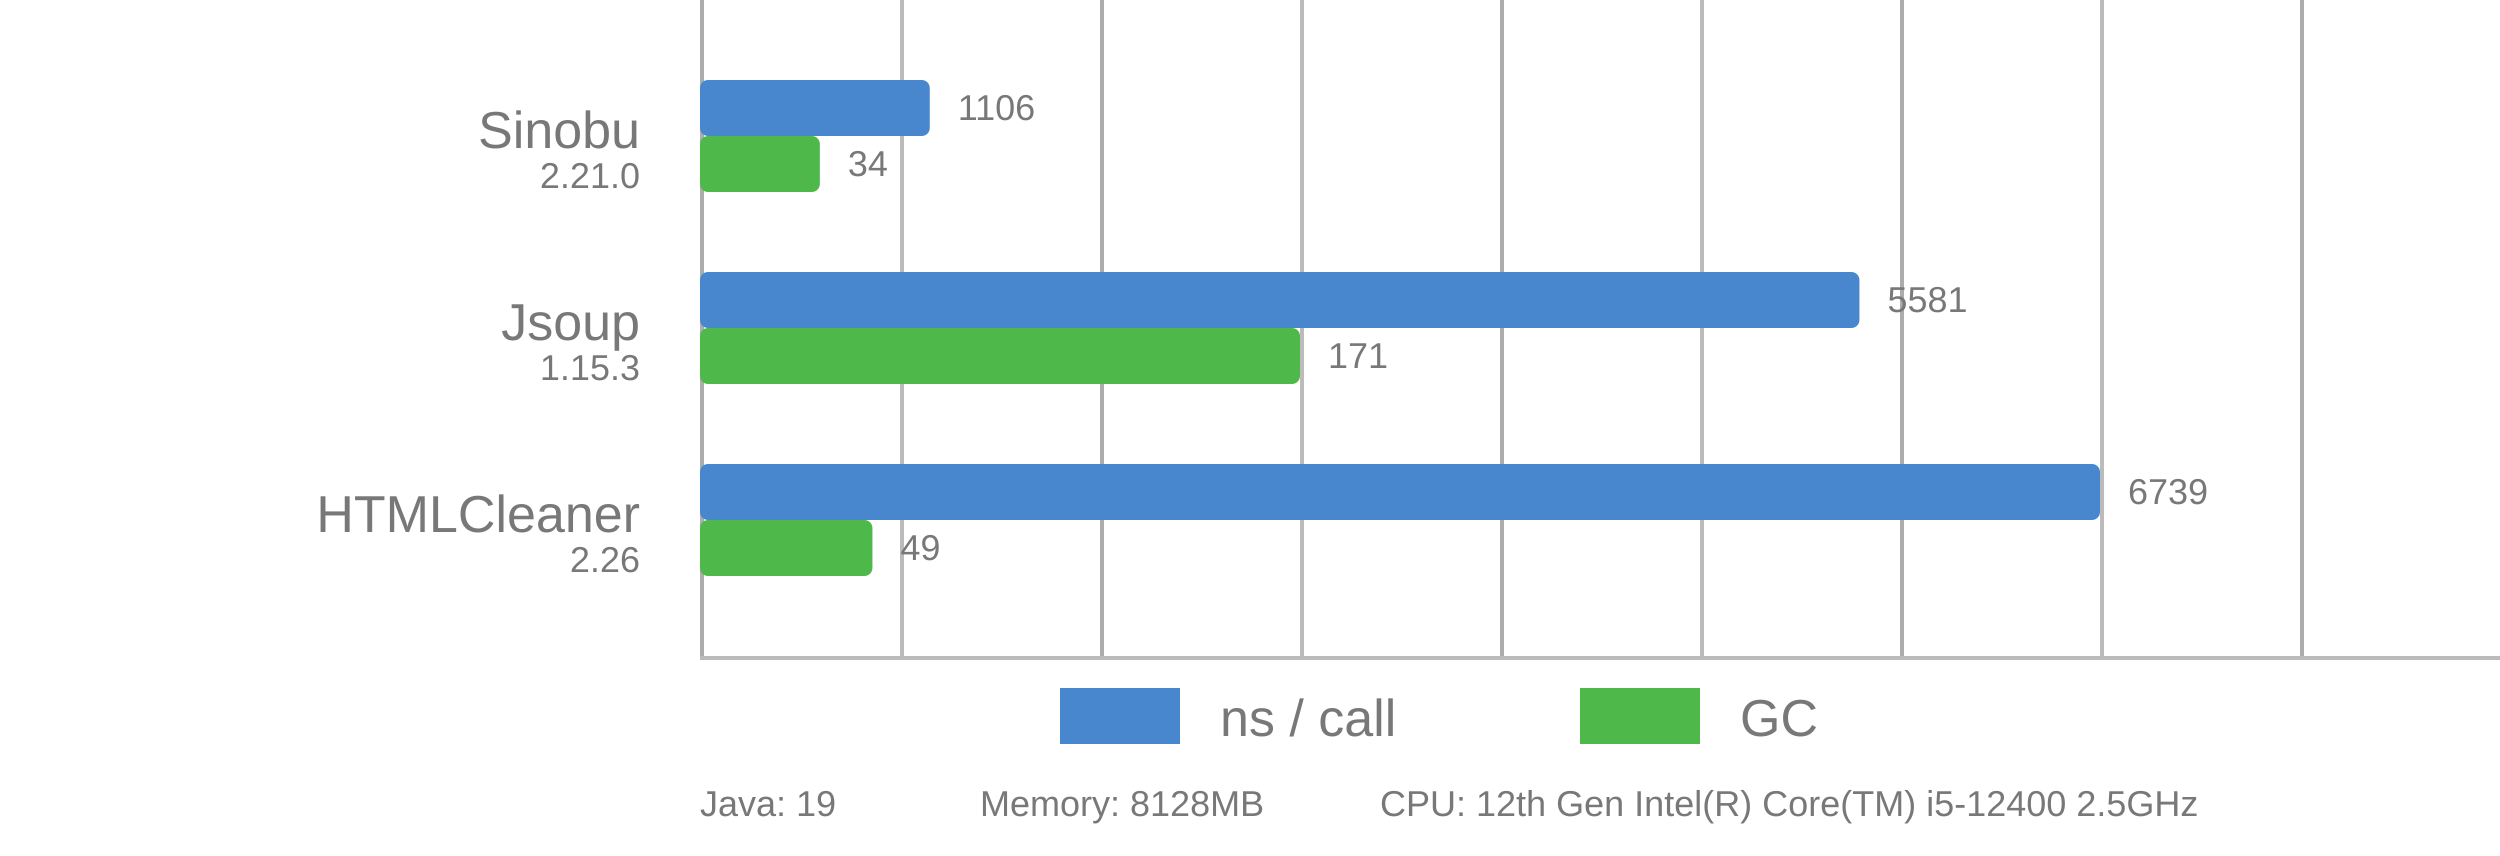
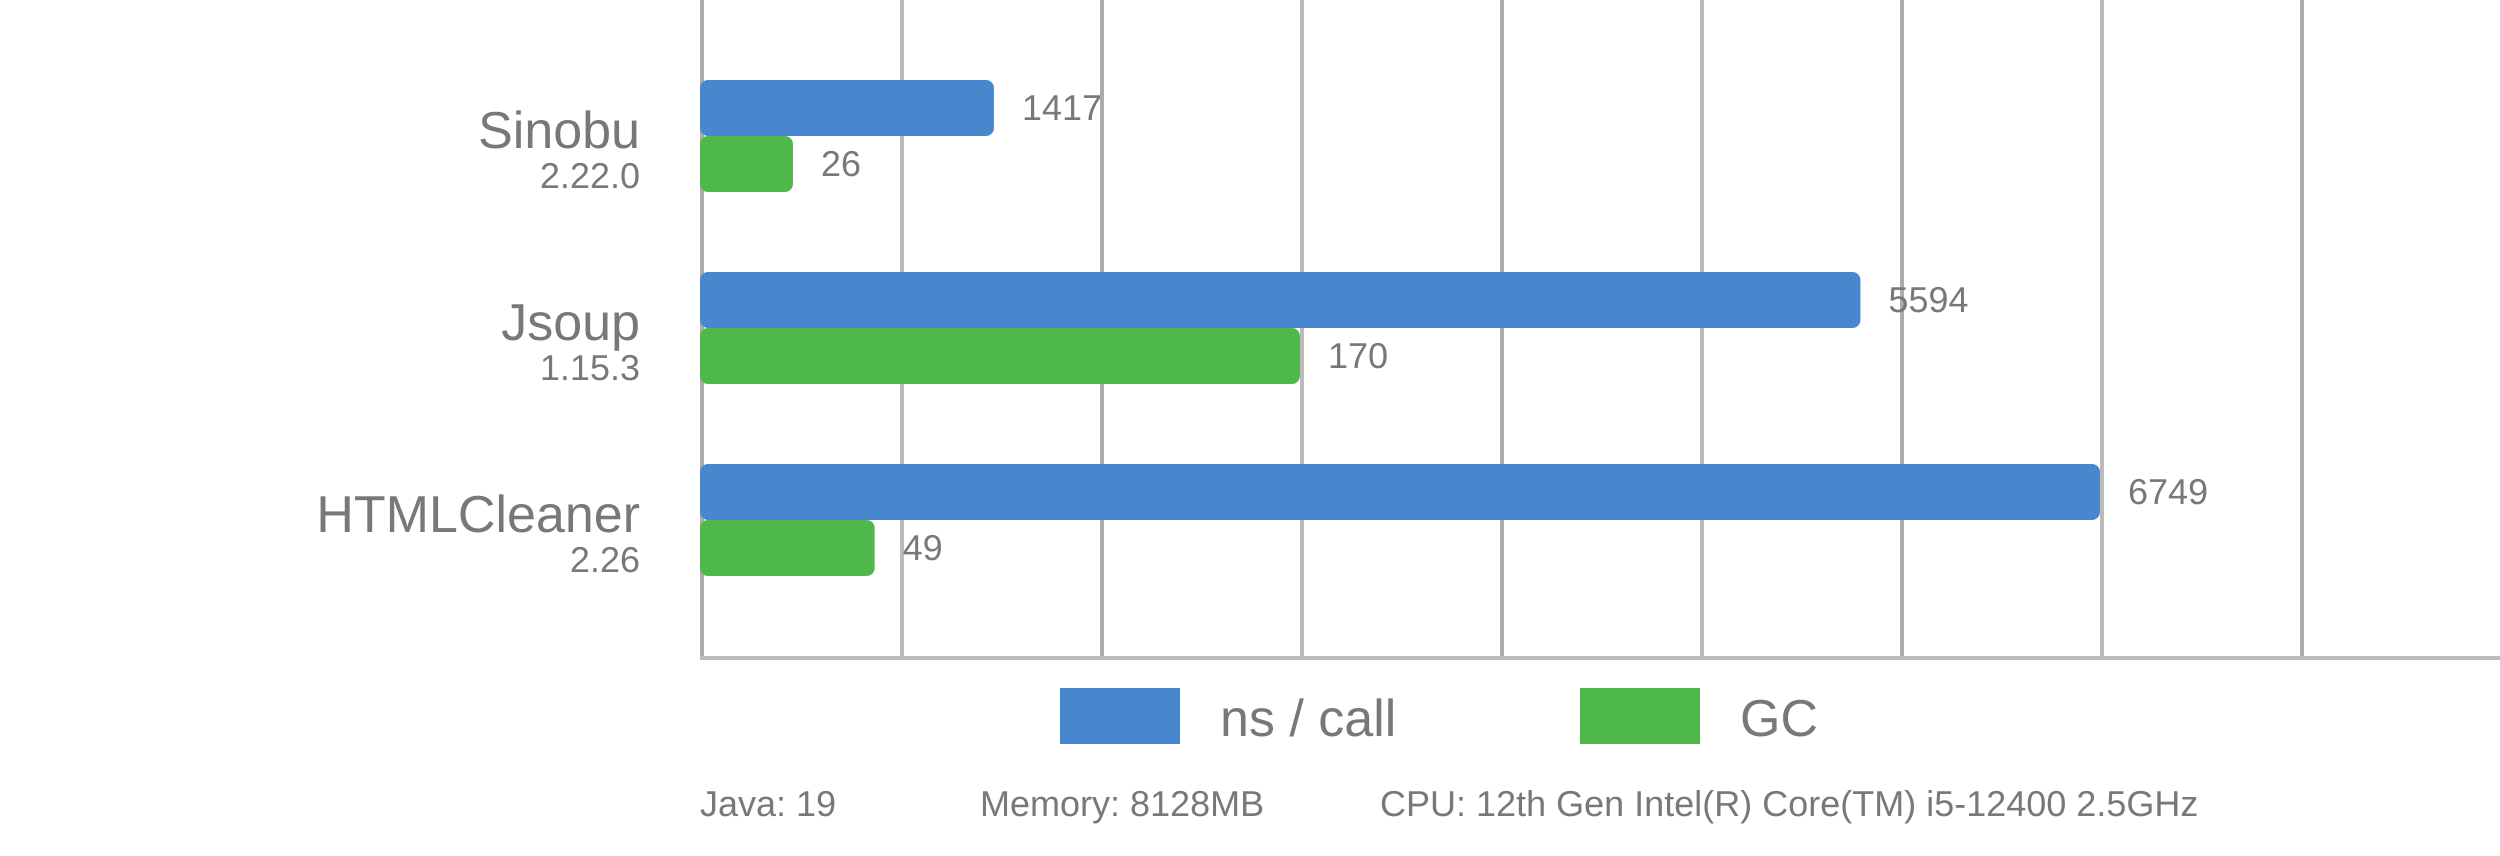
<svg xmlns="http://www.w3.org/2000/svg" viewBox="0 0 625 214">
  <style>
      text {
          font-family: Arial;
          font-size: 13px;
          fill: #787878;
      }

      .desc {
          font-size: 9px;
      }

      .vline {
          fill: #acacac;
          stroke: none;
          stroke-width: 0;
      }

      .subline {
          fill: #bbb;
          stroke: none;
          stroke-width: 0;
      }

      .call {
          fill: #4886CD;
          stroke-linejoin: round;
          height: 14px;
      }

      .gc {
          fill: #4FB84B;
          stroke-linejoin: round;
          height: 14px;
      }
  </style>
  <g>
    <rect x="175" y="0" width="1" height="164" class="vline" />
    <rect x="275" y="0" width="1" height="164" class="vline" />
    <rect x="375" y="0" width="1" height="164" class="vline" />
    <rect x="475" y="0" width="1" height="164" class="vline" />
    <rect x="575" y="0" width="1" height="164" class="vline" />
    <rect x="225" y="0" width="1" height="164" class="subline" />
    <rect x="325" y="0" width="1" height="164" class="subline" />
    <rect x="425" y="0" width="1" height="164" class="subline" />
    <rect x="525" y="0" width="1" height="164" class="subline" />
    <rect x="175" y="164" width="450" height="1" class="subline" />
    <rect x="265" y="172" width="30" class="call" />
    <text x="305" y="184">ns / call</text>
    <rect x="395" y="172" width="30" class="gc" />
    <text x="435" y="184">GC</text>
  </g>
-   <rect x="175" y="20" width="57.442" rx="2" ry="2" class="call" />
-   <rect x="175" y="34" width="29.965" rx="2" ry="2" class="gc" />
+   <rect x="175" y="20" width="73.485" rx="2" ry="2" class="call" />
+   <rect x="175" y="34" width="23.239" rx="2" ry="2" class="gc" />
  <text x="160" y="37" text-anchor="end">Sinobu</text>
-   <text x="160" y="47" text-anchor="end" class="desc">2.21.0</text>
-   <text x="239.442" y="30" class="desc">1106</text>
-   <text x="211.965" y="44" class="desc">34</text>
-   <rect x="175" y="68" width="289.858" rx="2" ry="2" class="call" />
+   <text x="160" y="47" text-anchor="end" class="desc">2.22.0</text>
+   <text x="255.485" y="30" class="desc">1417</text>
+   <text x="205.239" y="44" class="desc">26</text>
+   <rect x="175" y="68" width="290.102" rx="2" ry="2" class="call" />
  <rect x="175" y="82" width="150" rx="2" ry="2" class="gc" />
  <text x="160" y="85" text-anchor="end">Jsoup</text>
  <text x="160" y="95" text-anchor="end" class="desc">1.15.3</text>
-   <text x="471.858" y="78" class="desc">5581</text>
-   <text x="332" y="92" class="desc">171</text>
+   <text x="472.102" y="78" class="desc">5594</text>
+   <text x="332" y="92" class="desc">170</text>
  <rect x="175" y="116" width="350" rx="2" ry="2" class="call" />
-   <rect x="175" y="130" width="43.107" rx="2" ry="2" class="gc" />
+   <rect x="175" y="130" width="43.662" rx="2" ry="2" class="gc" />
  <text x="160" y="133" text-anchor="end">HTMLCleaner</text>
  <text x="160" y="143" text-anchor="end" class="desc">2.26</text>
-   <text x="532" y="126" class="desc">6739</text>
-   <text x="225.107" y="140" class="desc">49</text>
+   <text x="532" y="126" class="desc">6749</text>
+   <text x="225.662" y="140" class="desc">49</text>
  <text x="175" y="204" class="desc">Java: 19</text>
  <text x="245" y="204" class="desc">Memory: 8128MB</text>
  <text x="345" y="204" class="desc">CPU: 12th Gen Intel(R) Core(TM) i5-12400 2.5GHz</text>
</svg>
